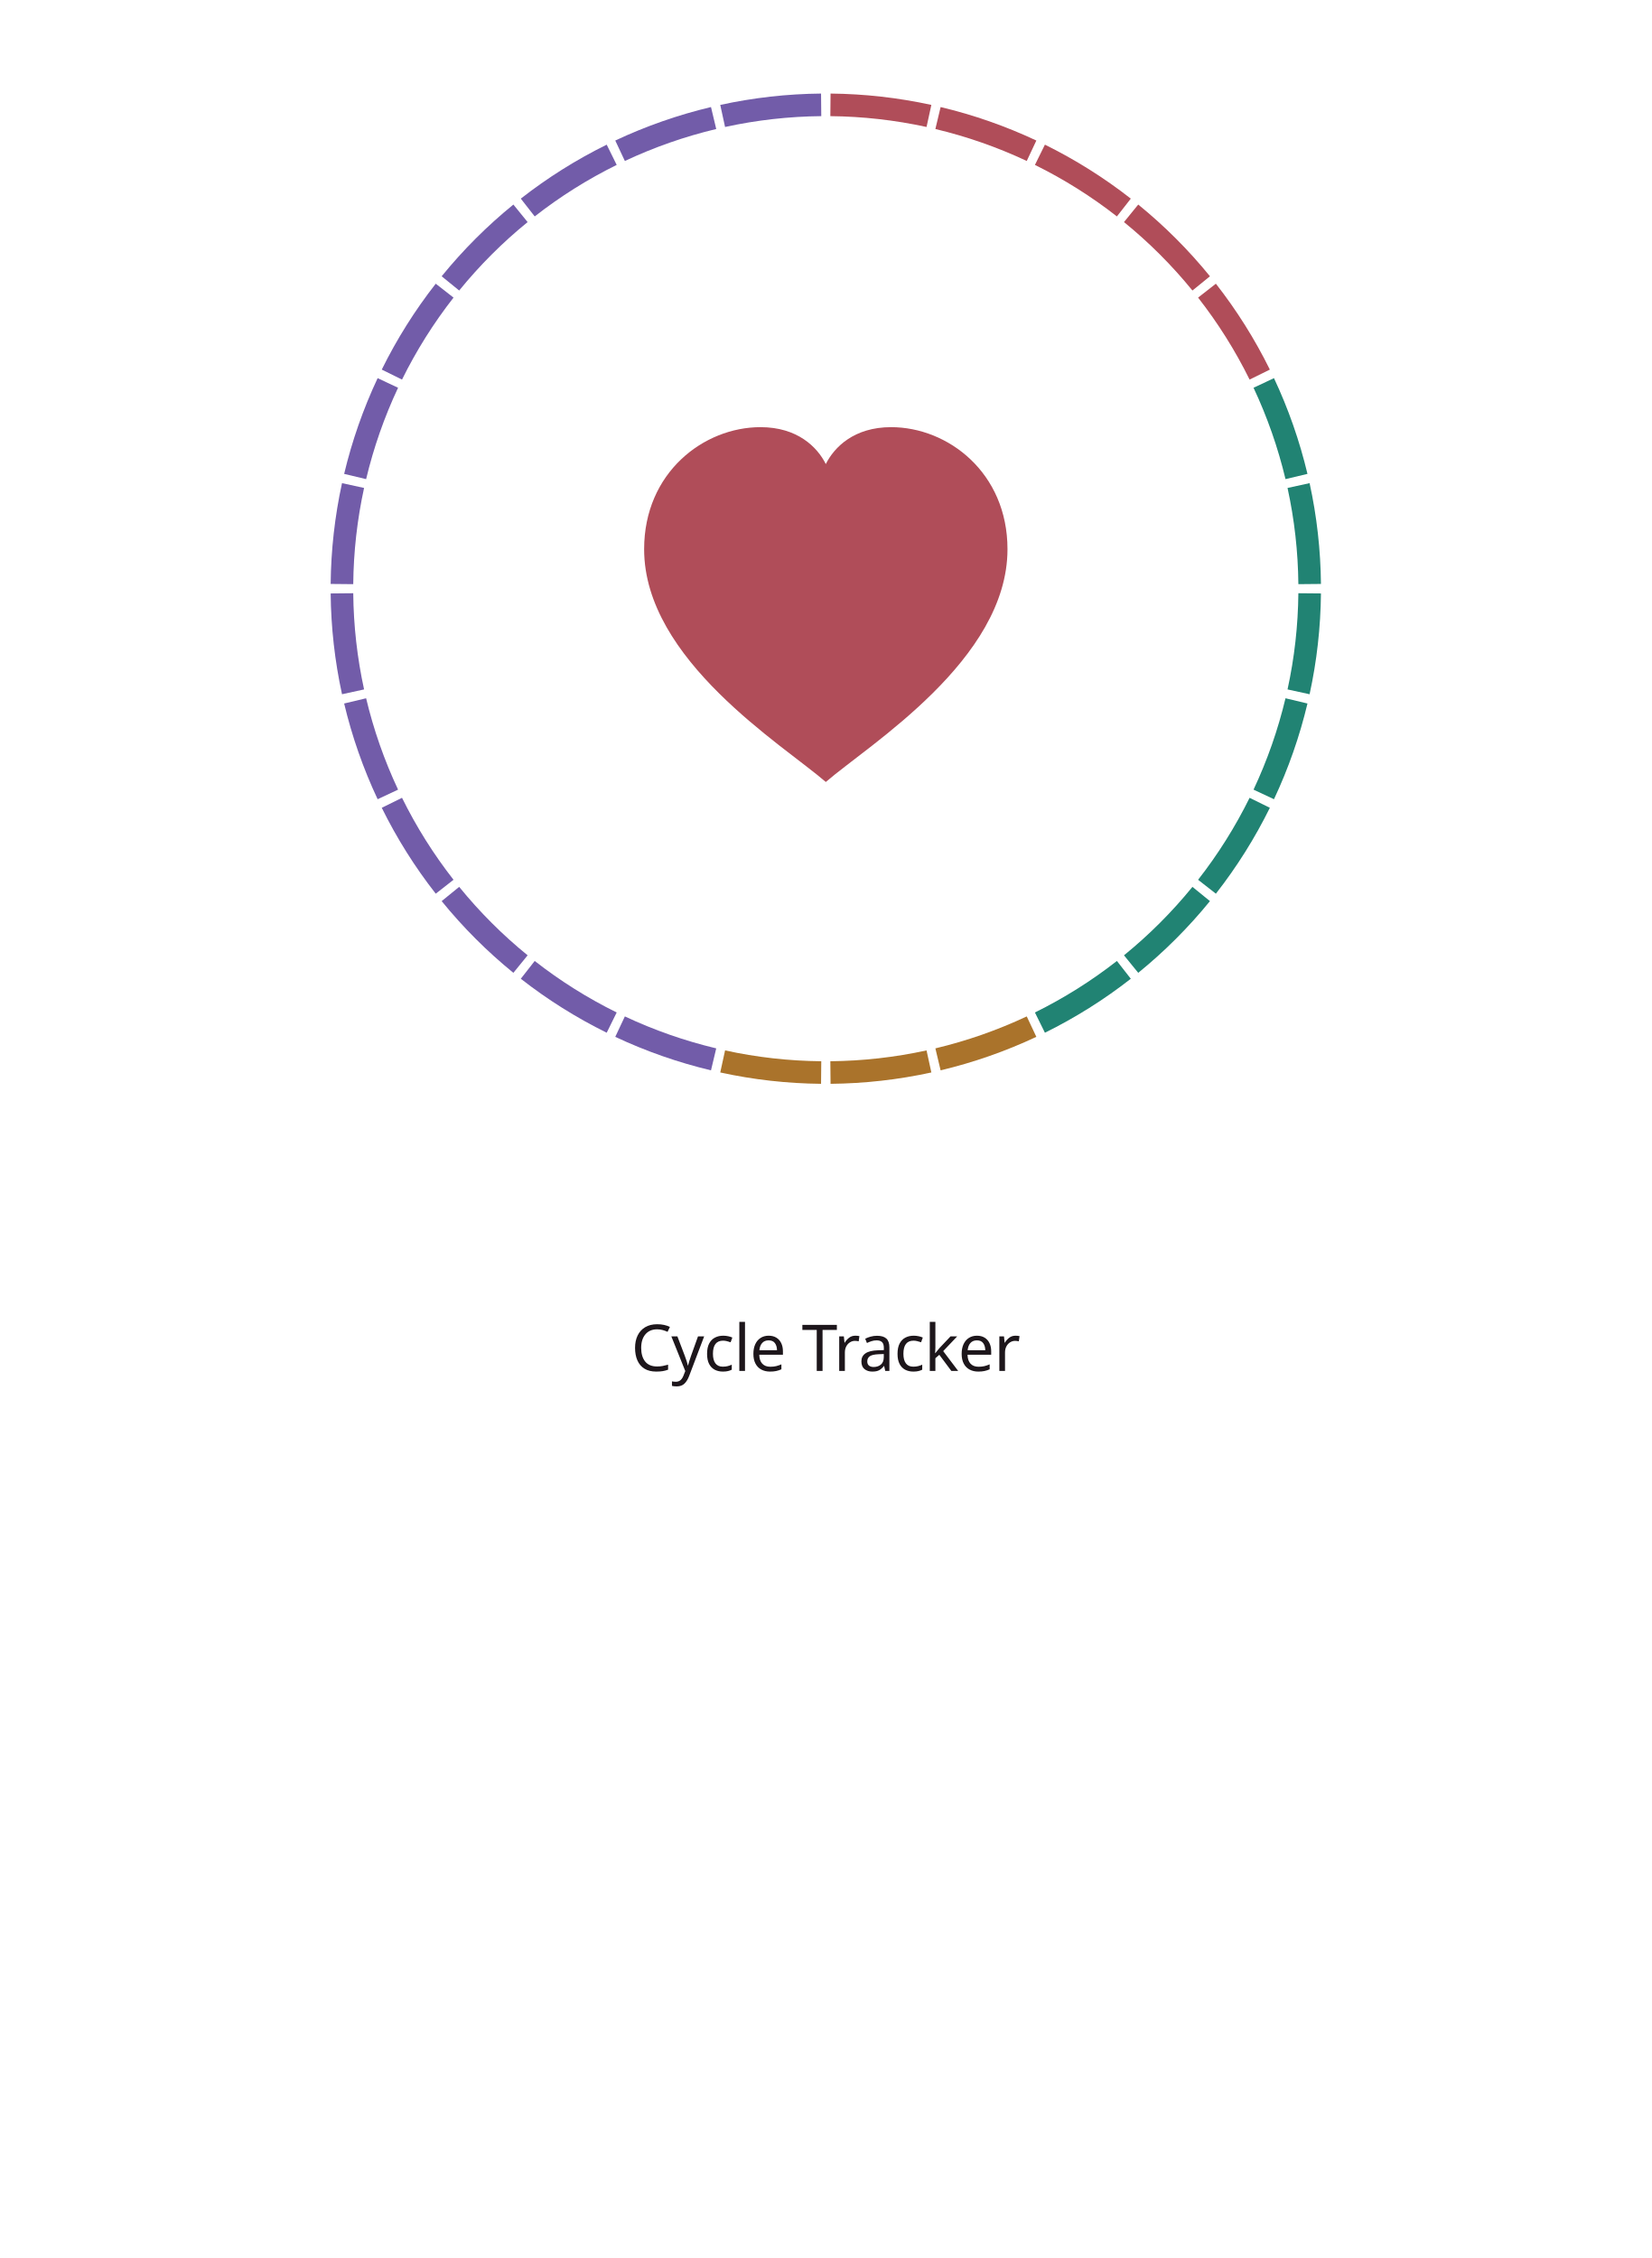
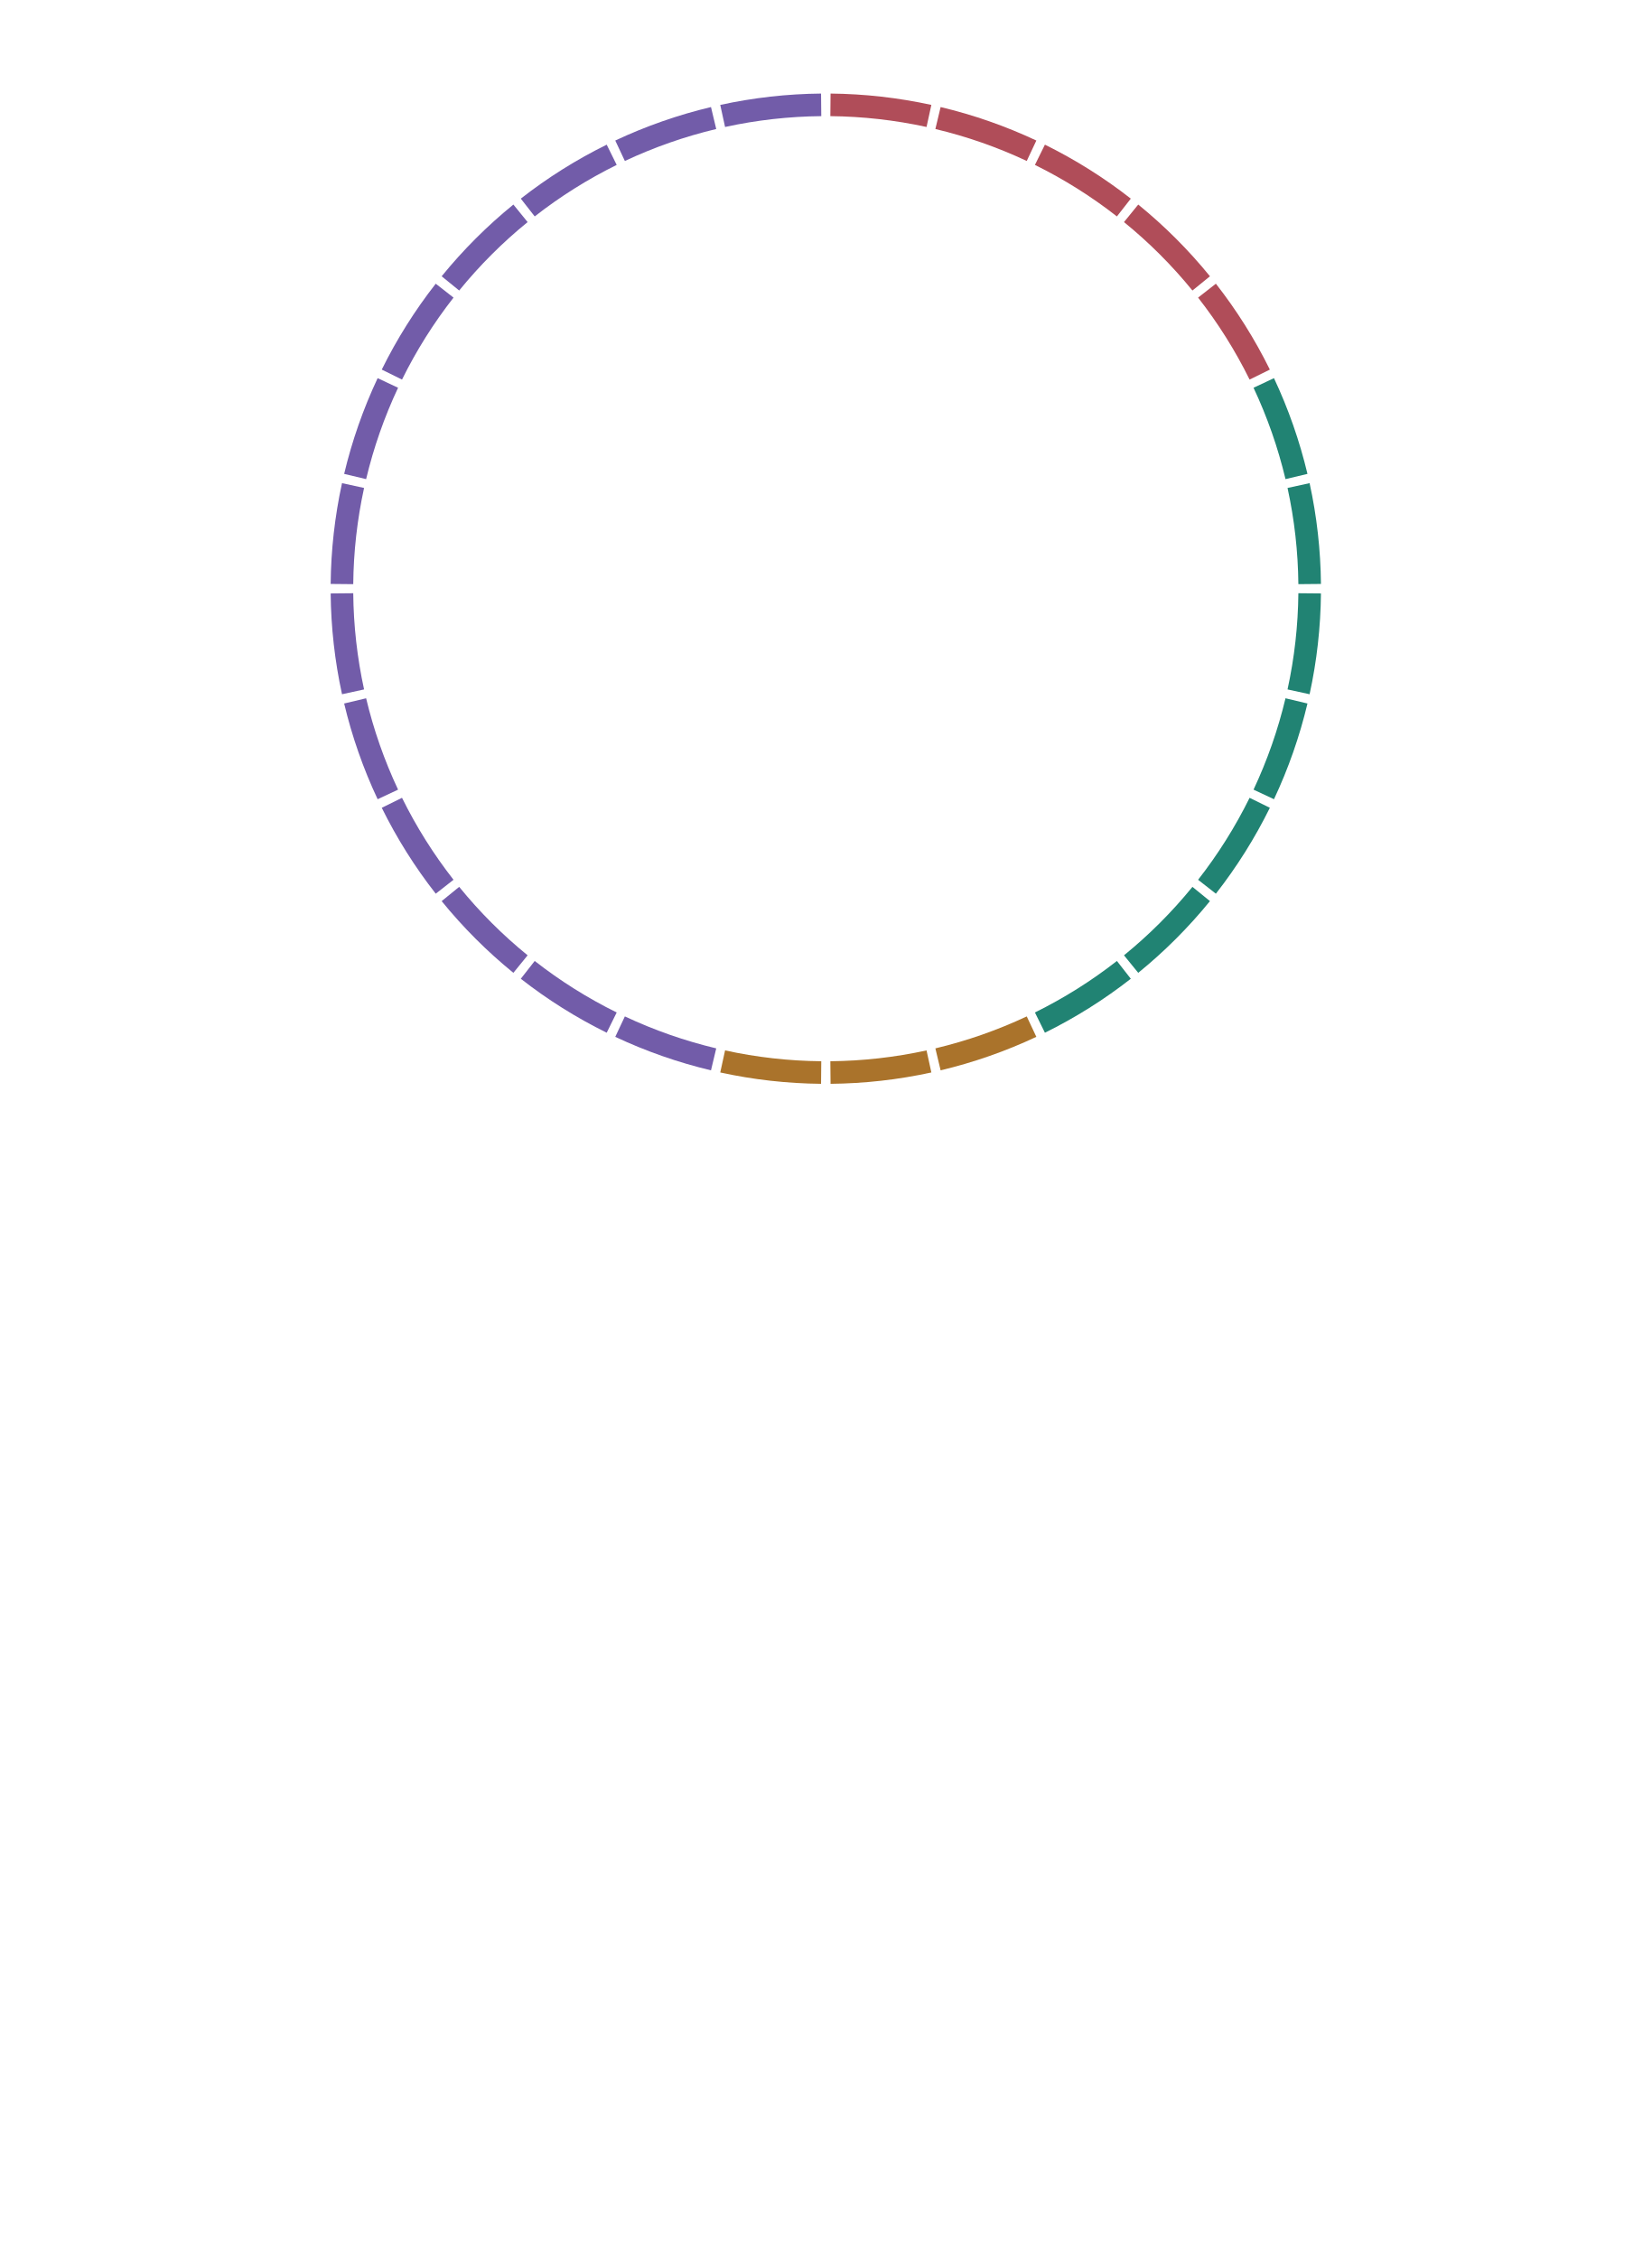
<svg xmlns="http://www.w3.org/2000/svg" viewBox="0 0 1024 1400" width="1024" height="1400">
  <g transform="translate(512 365)" fill="none" stroke-width="14">
    <path d="M 2.88 -299.99 A 300 300 0 0 1 63.95 -293.11" stroke="#B04D59" />
    <path d="M 69.56 -291.82 A 300 300 0 0 1 127.56 -271.53" stroke="#B04D59" />
    <path d="M 132.75 -269.03 A 300 300 0 0 1 184.79 -236.33" stroke="#B04D59" />
    <path d="M 189.29 -232.74 A 300 300 0 0 1 232.74 -189.29" stroke="#B04D59" />
    <path d="M 236.33 -184.79 A 300 300 0 0 1 269.03 -132.75" stroke="#B04D59" />
    <path d="M 271.53 -127.56 A 300 300 0 0 1 291.82 -69.56" stroke="#218373" />
    <path d="M 293.11 -63.95 A 300 300 0 0 1 299.99 -2.88" stroke="#218373" />
    <path d="M 299.99 2.88 A 300 300 0 0 1 293.11 63.95" stroke="#218373" />
    <path d="M 291.82 69.56 A 300 300 0 0 1 271.53 127.56" stroke="#218373" />
    <path d="M 269.03 132.75 A 300 300 0 0 1 236.33 184.79" stroke="#218373" />
    <path d="M 232.74 189.29 A 300 300 0 0 1 189.29 232.74" stroke="#218373" />
    <path d="M 184.79 236.33 A 300 300 0 0 1 132.75 269.03" stroke="#218373" />
    <path d="M 127.56 271.53 A 300 300 0 0 1 69.56 291.82" stroke="#AA732B" />
    <path d="M 63.95 293.11 A 300 300 0 0 1 2.88 299.99" stroke="#AA732B" />
    <path d="M -2.88 299.99 A 300 300 0 0 1 -63.95 293.11" stroke="#AA732B" />
    <path d="M -69.56 291.82 A 300 300 0 0 1 -127.56 271.53" stroke="#725CA9" />
    <path d="M -132.75 269.03 A 300 300 0 0 1 -184.79 236.33" stroke="#725CA9" />
    <path d="M -189.29 232.74 A 300 300 0 0 1 -232.74 189.29" stroke="#725CA9" />
    <path d="M -236.33 184.79 A 300 300 0 0 1 -269.03 132.75" stroke="#725CA9" />
    <path d="M -271.53 127.56 A 300 300 0 0 1 -291.82 69.56" stroke="#725CA9" />
    <path d="M -293.11 63.95 A 300 300 0 0 1 -299.99 2.88" stroke="#725CA9" />
    <path d="M -299.99 -2.88 A 300 300 0 0 1 -293.11 -63.95" stroke="#725CA9" />
    <path d="M -291.82 -69.56 A 300 300 0 0 1 -271.53 -127.56" stroke="#725CA9" />
    <path d="M -269.03 -132.75 A 300 300 0 0 1 -236.33 -184.79" stroke="#725CA9" />
    <path d="M -232.74 -189.29 A 300 300 0 0 1 -189.29 -232.74" stroke="#725CA9" />
    <path d="M -184.79 -236.33 A 300 300 0 0 1 -132.75 -269.03" stroke="#725CA9" />
    <path d="M -127.56 -271.53 A 300 300 0 0 1 -69.56 -291.82" stroke="#725CA9" />
    <path d="M -63.95 -293.11 A 300 300 0 0 1 -2.88 -299.99" stroke="#725CA9" />
  </g>
-   <g transform="translate(512 381) scale(0.88)">
-     <path d="M 0 118 C -30 92 -128 32 -128 -46 C -128 -100 -86 -132 -46 -132 C -20 -132 -6 -118 0 -106 C 6 -118 20 -132 46 -132 C 86 -132 128 -100 128 -46 C 128 32 30 92 0 118 Z" fill="#B04D59" />
-   </g>
-   <text x="512" y="850" text-anchor="middle" font-family="Manrope" font-weight="300" font-size="40" letter-spacing="-0.4" fill="#1D161B">Cycle Tracker</text>
</svg>
